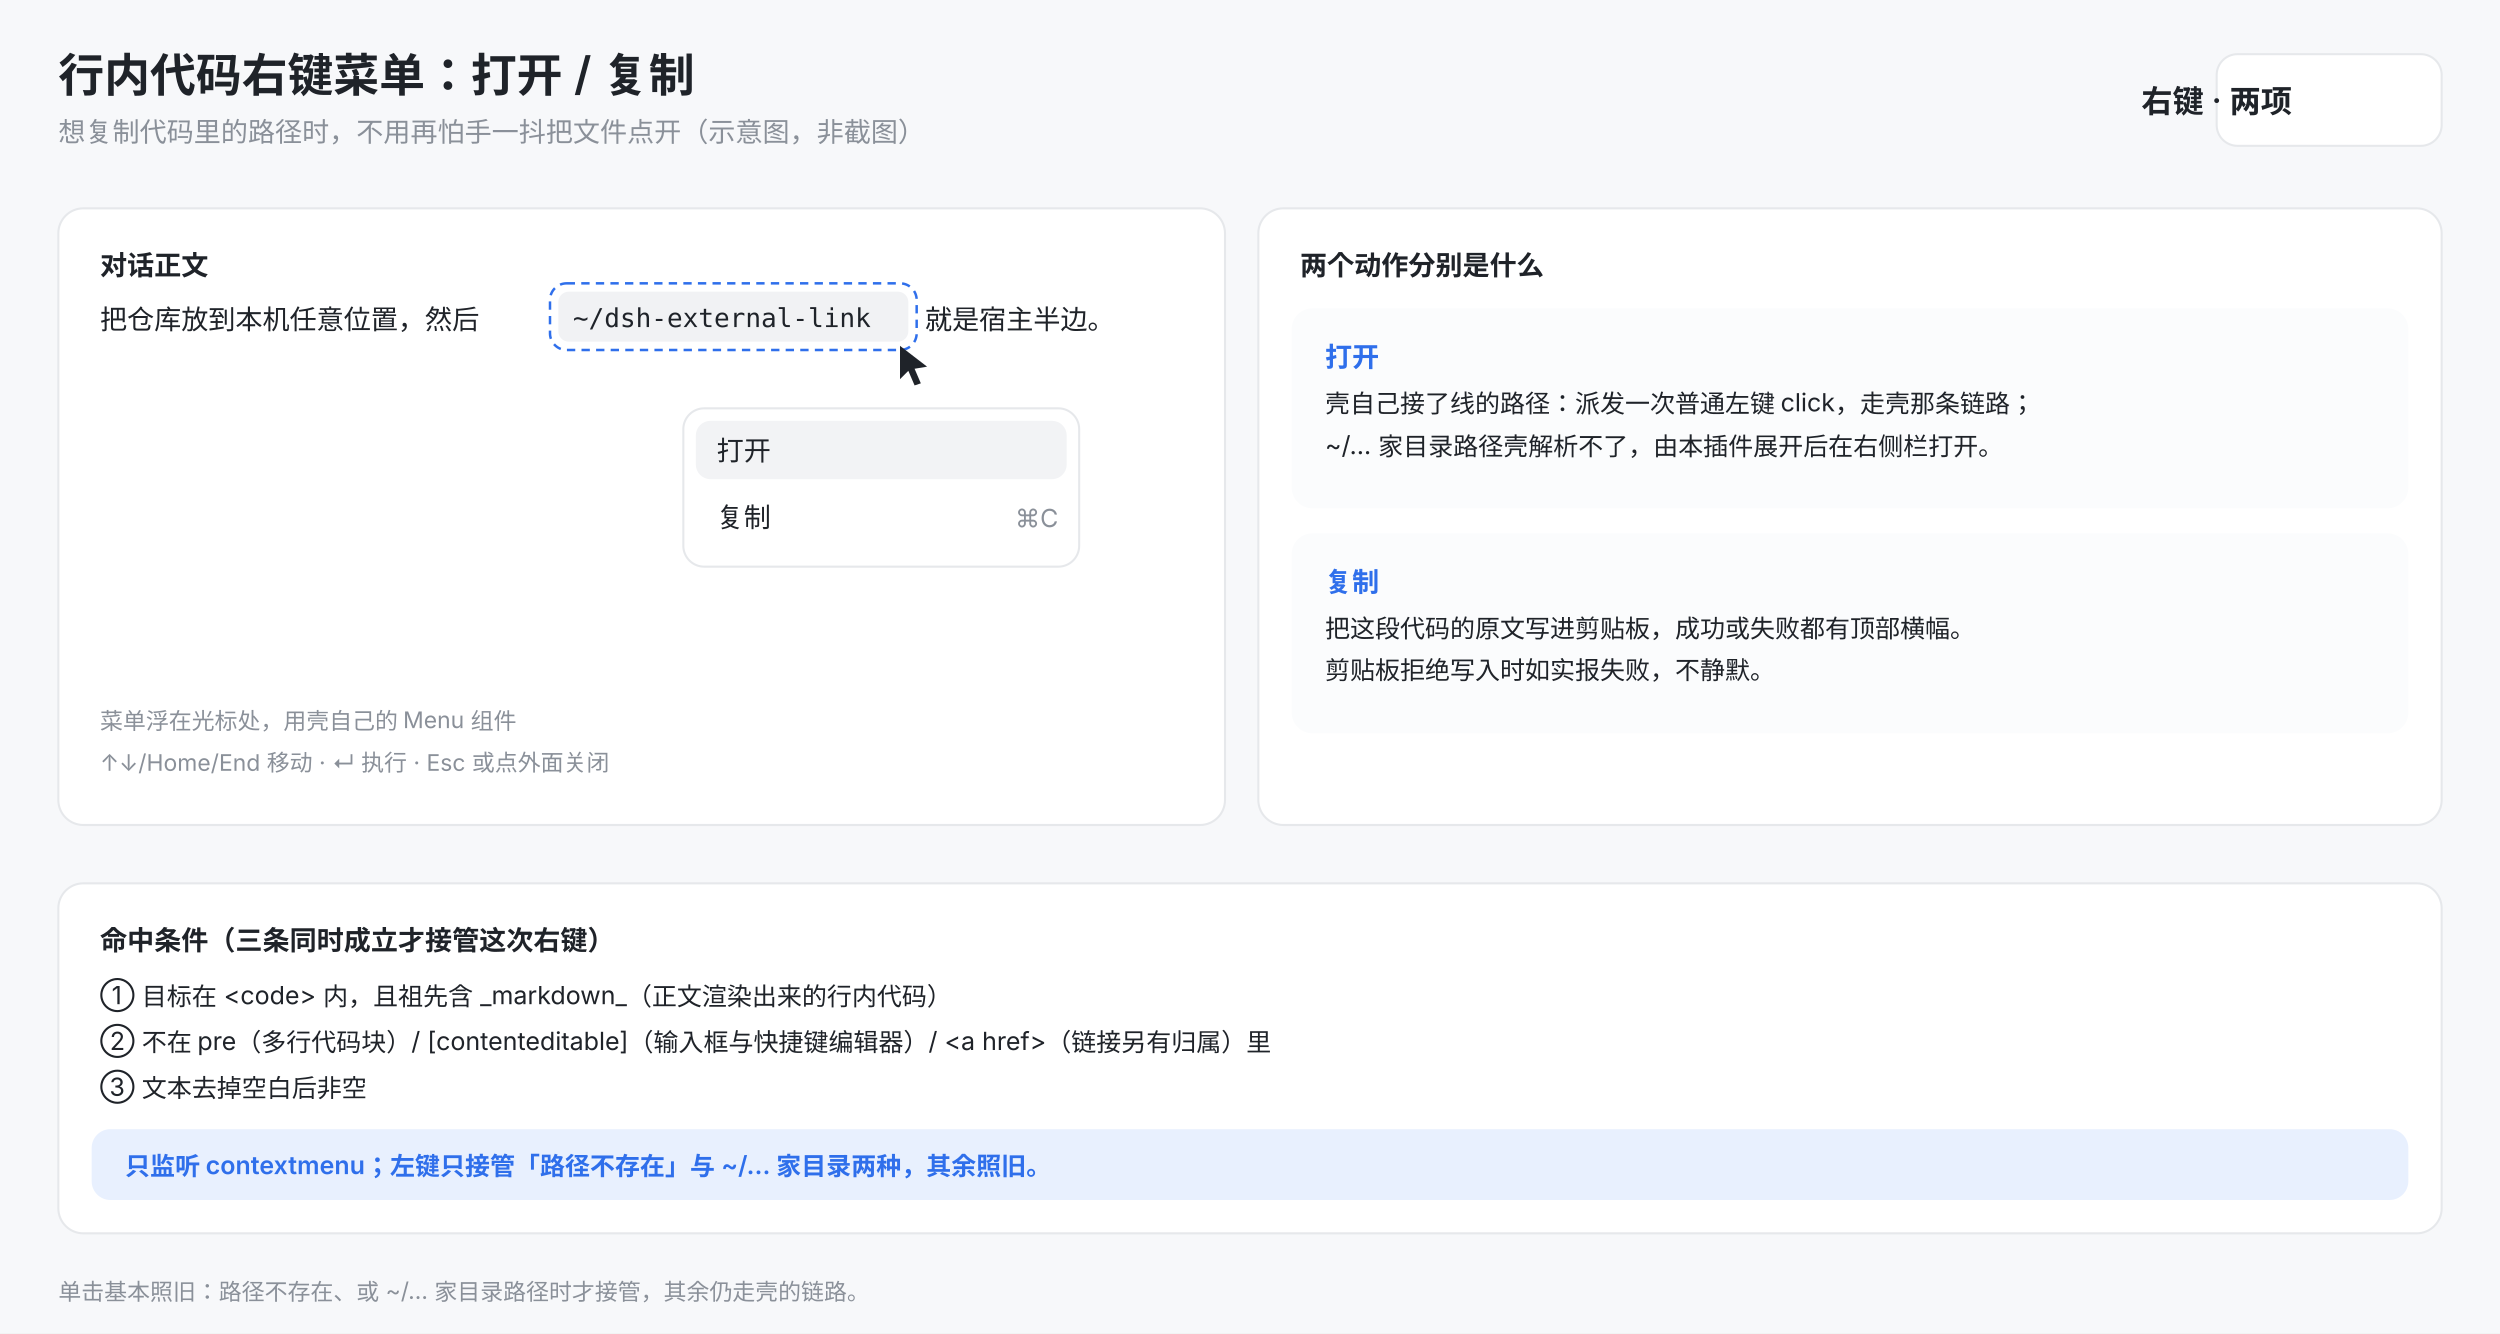
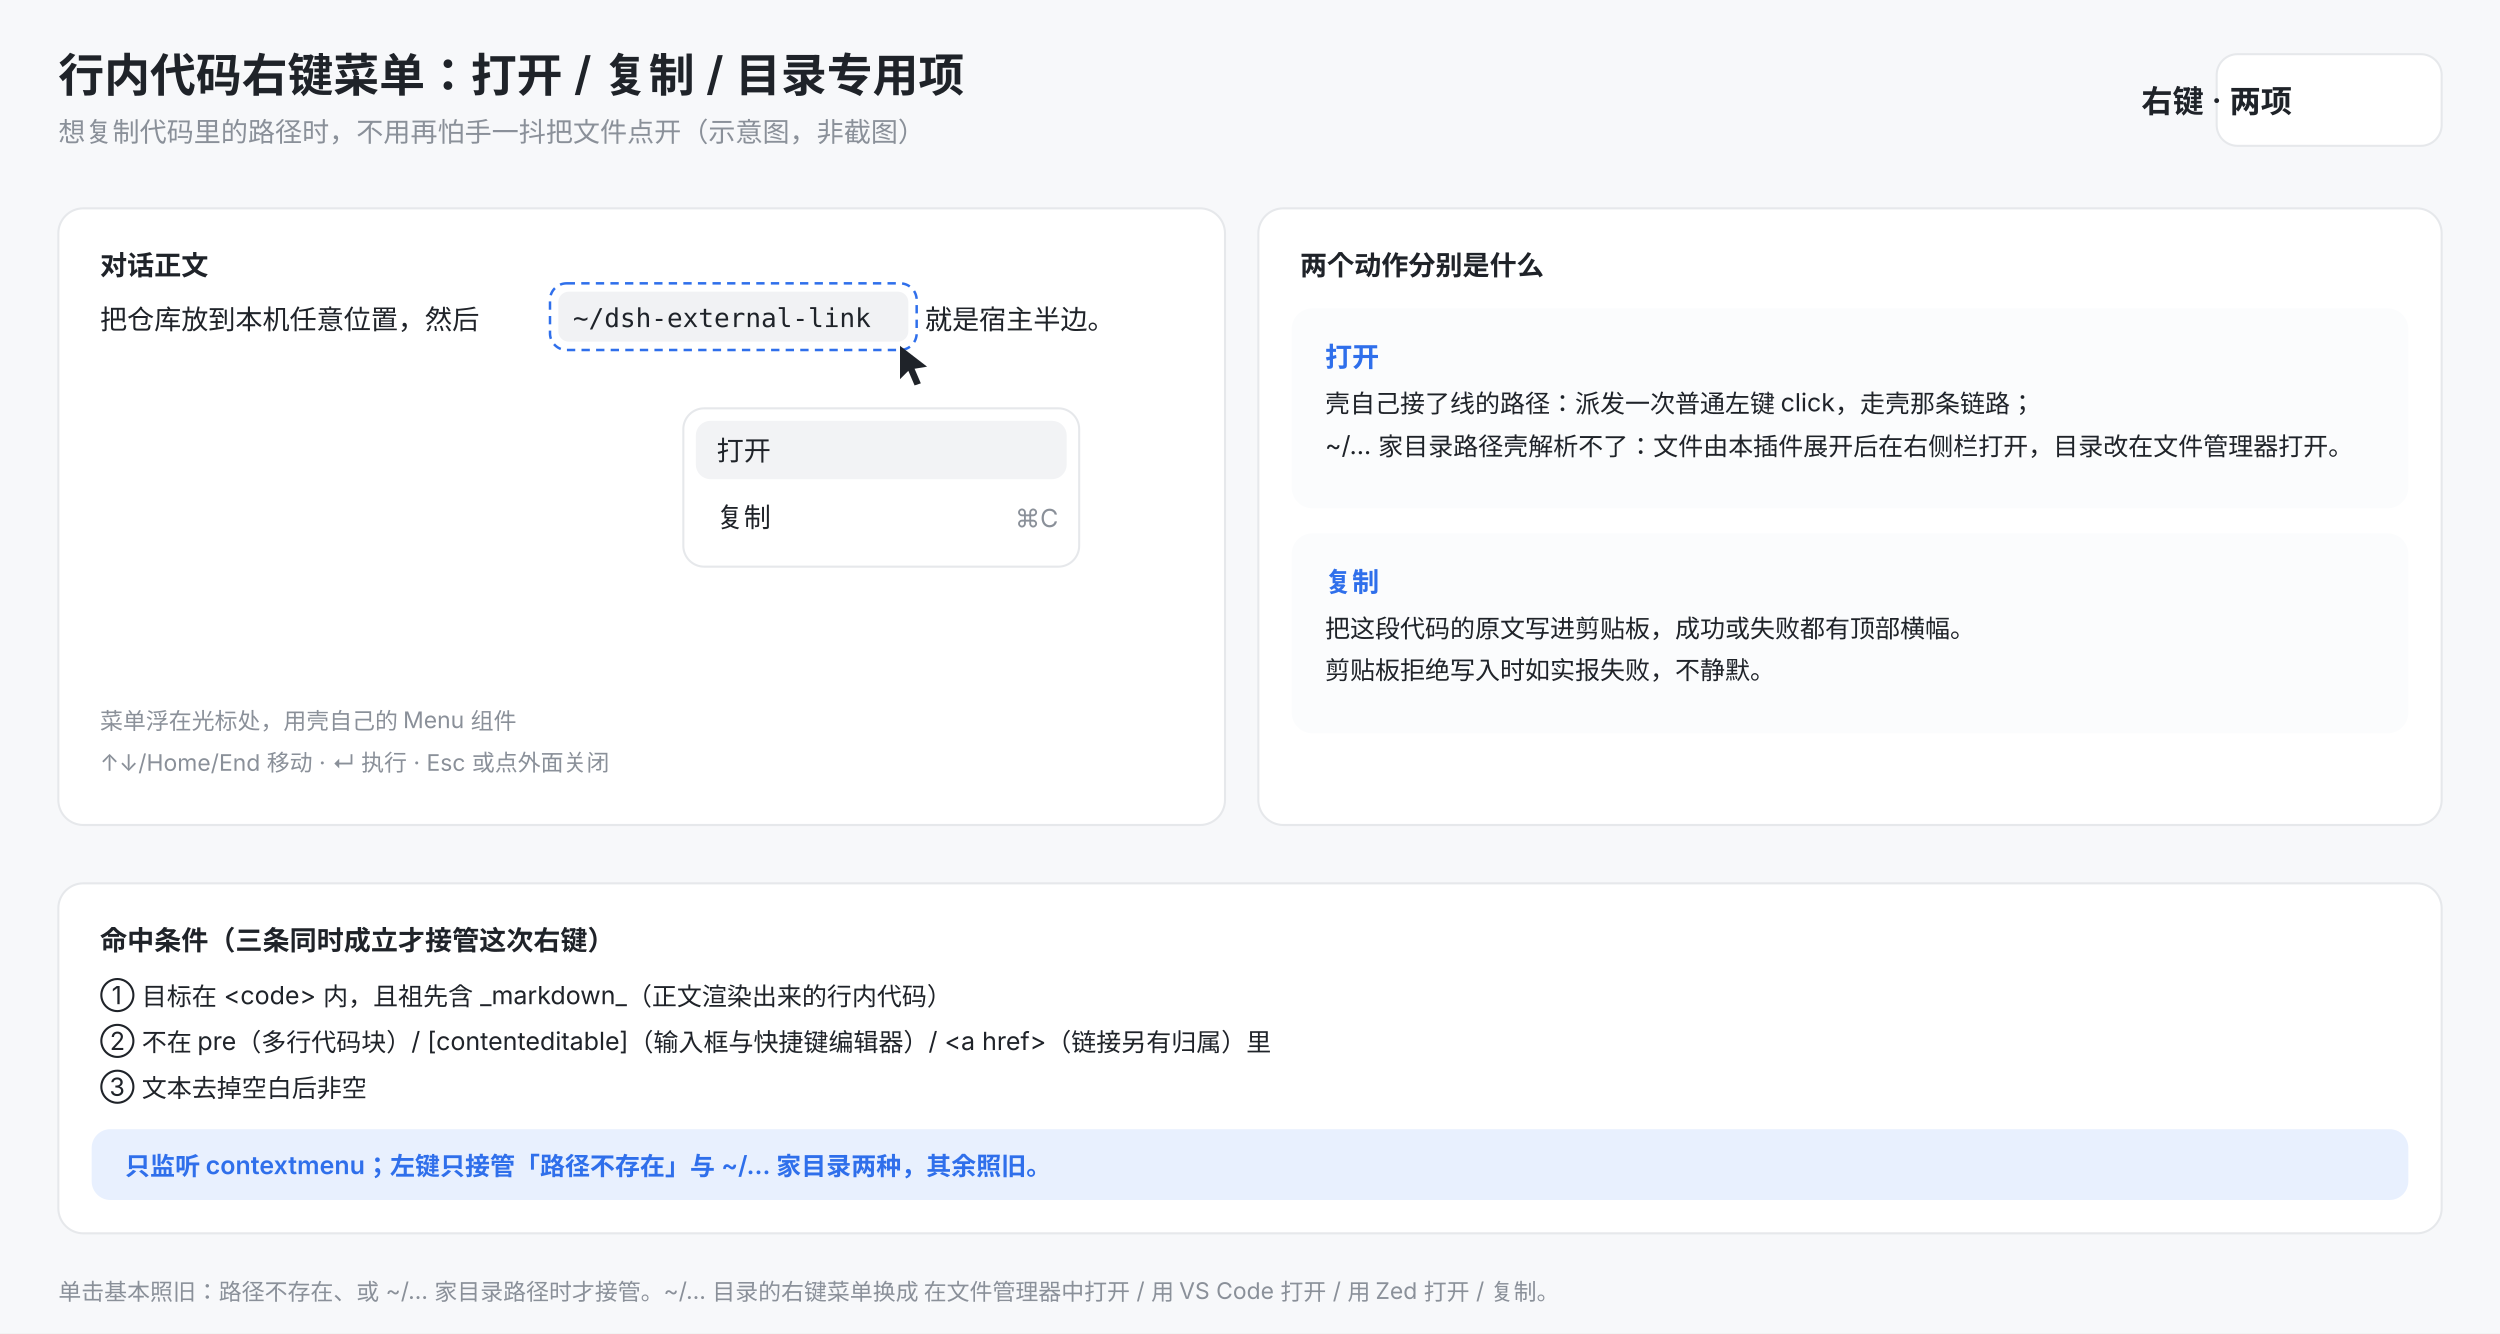
- <svg xmlns="http://www.w3.org/2000/svg" width="1200" height="640" viewBox="0 0 1200 640" role="img" aria-label="dsh-flow：行内代码右键菜单的命中条件与两个动作">
+ <svg xmlns="http://www.w3.org/2000/svg" width="1200" height="640" viewBox="0 0 1200 640" role="img" aria-label="dsh-flow：行内代码右键菜单的命中条件、默认两项与目录专用项">
  <rect width="1200" height="640" fill="#f7f8fa" />
-   <text x="28" y="44" font-family="-apple-system,BlinkMacSystemFont,'PingFang SC','Helvetica Neue',sans-serif" font-size="22" font-weight="600" fill="#1f2329" text-anchor="start">行内代码右键菜单：打开 / 复制</text>
+   <text x="28" y="44" font-family="-apple-system,BlinkMacSystemFont,'PingFang SC','Helvetica Neue',sans-serif" font-size="22" font-weight="600" fill="#1f2329" text-anchor="start">行内代码右键菜单：打开 / 复制 / 目录专用项</text>
  <text x="28" y="68" font-family="-apple-system,BlinkMacSystemFont,'PingFang SC','Helvetica Neue',sans-serif" font-size="13" font-weight="400" fill="#8a9099" text-anchor="start">想复制代码里的路径时，不用再怕手一抖把文件点开（示意图，非截图）</text>
  <rect x="1064" y="26" width="108" height="44" rx="10" fill="#ffffff" stroke="#e6e8eb" stroke-width="1" opacity="1" />
  <text x="1064" y="54" font-family="-apple-system,BlinkMacSystemFont,'PingFang SC','Helvetica Neue',sans-serif" font-size="15" font-weight="600" fill="#1f2329" text-anchor="middle">右键 · 两项</text>
  <rect x="28" y="100" width="560" height="296" rx="12" fill="#ffffff" stroke="#e6e8eb" stroke-width="1" opacity="1" />
  <text x="48" y="132" font-family="-apple-system,BlinkMacSystemFont,'PingFang SC','Helvetica Neue',sans-serif" font-size="13" font-weight="600" fill="#1f2329" text-anchor="start">对话正文</text>
  <text x="48" y="158" font-family="-apple-system,BlinkMacSystemFont,'PingFang SC','Helvetica Neue',sans-serif" font-size="13" font-weight="400" fill="#1f2329" text-anchor="start">把仓库放到本机任意位置，然后</text>
  <rect x="268" y="140" width="168" height="24" rx="5" fill="#f1f2f4" stroke="none" stroke-width="1" opacity="1" />
  <text x="275" y="157" font-family="ui-monospace,SFMono-Regular,Menlo,monospace" font-size="12.5" fill="#1f2329">~/dsh-external-link</text>
  <rect x="264" y="136" width="176" height="32" rx="8" fill="none" stroke="#2f6feb" stroke-width="1.2" stroke-dasharray="4 3" />
  <text x="444" y="158" font-family="-apple-system,BlinkMacSystemFont,'PingFang SC','Helvetica Neue',sans-serif" font-size="13" font-weight="400" fill="#1f2329" text-anchor="start">就是宿主半边。</text>
  <path d="M432 166 l0 16 l4 -4 l3 7 l3 -1 l-3 -7 l6 -1 z" fill="#1f2329" />
  <rect x="328" y="196" width="190" height="76" rx="10" fill="#ffffff" stroke="#e6e8eb" stroke-width="1" opacity="1" />
  <rect x="334" y="202" width="178" height="28" rx="7" fill="#f2f3f5" stroke="none" stroke-width="1" opacity="1" />
  <text x="344" y="221" font-family="-apple-system,BlinkMacSystemFont,'PingFang SC','Helvetica Neue',sans-serif" font-size="13" font-weight="400" fill="#1f2329" text-anchor="start">打开</text>
  <rect x="334" y="234" width="178" height="28" rx="7" fill="none" stroke="none" stroke-width="1" opacity="1" />
  <text x="344" y="253" font-family="-apple-system,BlinkMacSystemFont,'PingFang SC','Helvetica Neue',sans-serif" font-size="13" font-weight="400" fill="#1f2329" text-anchor="start">复制</text>
  <text x="508" y="253" font-family="-apple-system,BlinkMacSystemFont,'PingFang SC','Helvetica Neue',sans-serif" font-size="12" font-weight="400" fill="#8a9099" text-anchor="end">⌘C</text>
  <text x="48" y="350" font-family="-apple-system,BlinkMacSystemFont,'PingFang SC','Helvetica Neue',sans-serif" font-size="11" font-weight="400" fill="#8a9099" text-anchor="start">菜单浮在光标处，用壳自己的 Menu 组件</text>
  <text x="48" y="370" font-family="-apple-system,BlinkMacSystemFont,'PingFang SC','Helvetica Neue',sans-serif" font-size="11" font-weight="400" fill="#8a9099" text-anchor="start">↑↓/Home/End 移动 · ↵ 执行 · Esc 或点外面关闭</text>
  <rect x="604" y="100" width="568" height="296" rx="12" fill="#ffffff" stroke="#e6e8eb" stroke-width="1" opacity="1" />
  <text x="624" y="132" font-family="-apple-system,BlinkMacSystemFont,'PingFang SC','Helvetica Neue',sans-serif" font-size="13" font-weight="600" fill="#1f2329" text-anchor="start">两个动作分别是什么</text>
  <rect x="620" y="148" width="536" height="96" rx="10" fill="#fbfcfd" stroke="none" stroke-width="1" opacity="1" />
  <text x="636" y="176" font-family="-apple-system,BlinkMacSystemFont,'PingFang SC','Helvetica Neue',sans-serif" font-size="13" font-weight="600" fill="#2f6feb" text-anchor="start">打开</text>
  <text x="636" y="198" font-family="-apple-system,BlinkMacSystemFont,'PingFang SC','Helvetica Neue',sans-serif" font-size="12" font-weight="400" fill="#1f2329" text-anchor="start">壳自己接了线的路径：派发一次普通左键 click，走壳那条链路；</text>
-   <text x="636" y="218" font-family="-apple-system,BlinkMacSystemFont,'PingFang SC','Helvetica Neue',sans-serif" font-size="12" font-weight="400" fill="#1f2329" text-anchor="start">~/… 家目录路径壳解析不了，由本插件展开后在右侧栏打开。</text>
+   <text x="636" y="218" font-family="-apple-system,BlinkMacSystemFont,'PingFang SC','Helvetica Neue',sans-serif" font-size="12" font-weight="400" fill="#1f2329" text-anchor="start">~/… 家目录路径壳解析不了：文件由本插件展开后在右侧栏打开，目录改在文件管理器打开。</text>
  <rect x="620" y="256" width="536" height="96" rx="10" fill="#fbfcfd" stroke="none" stroke-width="1" opacity="1" />
  <text x="636" y="284" font-family="-apple-system,BlinkMacSystemFont,'PingFang SC','Helvetica Neue',sans-serif" font-size="13" font-weight="600" fill="#2f6feb" text-anchor="start">复制</text>
  <text x="636" y="306" font-family="-apple-system,BlinkMacSystemFont,'PingFang SC','Helvetica Neue',sans-serif" font-size="12" font-weight="400" fill="#1f2329" text-anchor="start">把这段代码的原文写进剪贴板，成功或失败都有顶部横幅。</text>
  <text x="636" y="326" font-family="-apple-system,BlinkMacSystemFont,'PingFang SC','Helvetica Neue',sans-serif" font-size="12" font-weight="400" fill="#1f2329" text-anchor="start">剪贴板拒绝写入时如实报失败，不静默。</text>
  <rect x="28" y="424" width="1144" height="168" rx="12" fill="#ffffff" stroke="#e6e8eb" stroke-width="1" opacity="1" />
  <text x="48" y="456" font-family="-apple-system,BlinkMacSystemFont,'PingFang SC','Helvetica Neue',sans-serif" font-size="13" font-weight="600" fill="#1f2329" text-anchor="start">命中条件（三条同时成立才接管这次右键）</text>
  <text x="48" y="482" font-family="-apple-system,BlinkMacSystemFont,'PingFang SC','Helvetica Neue',sans-serif" font-size="12" font-weight="400" fill="#1f2329" text-anchor="start">① 目标在 &lt;code&gt; 内，且祖先含 _markdown_（正文渲染出来的行内代码）</text>
  <text x="48" y="504" font-family="-apple-system,BlinkMacSystemFont,'PingFang SC','Helvetica Neue',sans-serif" font-size="12" font-weight="400" fill="#1f2329" text-anchor="start">② 不在 pre（多行代码块）/ [contenteditable]（输入框与快捷键编辑器）/ &lt;a href&gt;（链接另有归属）里</text>
  <text x="48" y="526" font-family="-apple-system,BlinkMacSystemFont,'PingFang SC','Helvetica Neue',sans-serif" font-size="12" font-weight="400" fill="#1f2329" text-anchor="start">③ 文本去掉空白后非空</text>
  <rect x="44" y="542" width="1112" height="34" rx="9" fill="#e8f0fe" stroke="none" stroke-width="1" opacity="1" />
  <text x="60" y="564" font-family="-apple-system,BlinkMacSystemFont,'PingFang SC','Helvetica Neue',sans-serif" font-size="12" font-weight="600" fill="#2f6feb" text-anchor="start">只监听 contextmenu；左键只接管「路径不存在」与 ~/… 家目录两种，其余照旧。</text>
-   <text x="28" y="624" font-family="-apple-system,BlinkMacSystemFont,'PingFang SC','Helvetica Neue',sans-serif" font-size="11" font-weight="400" fill="#8a9099" text-anchor="start">单击基本照旧：路径不存在、或 ~/… 家目录路径时才接管，其余仍走壳的链路。</text>
+   <text x="28" y="624" font-family="-apple-system,BlinkMacSystemFont,'PingFang SC','Helvetica Neue',sans-serif" font-size="11" font-weight="400" fill="#8a9099" text-anchor="start">单击基本照旧：路径不存在、或 ~/… 家目录路径时才接管。~/… 目录的右键菜单换成 在文件管理器中打开 / 用 VS Code 打开 / 用 Zed 打开 / 复制。</text>
</svg>
